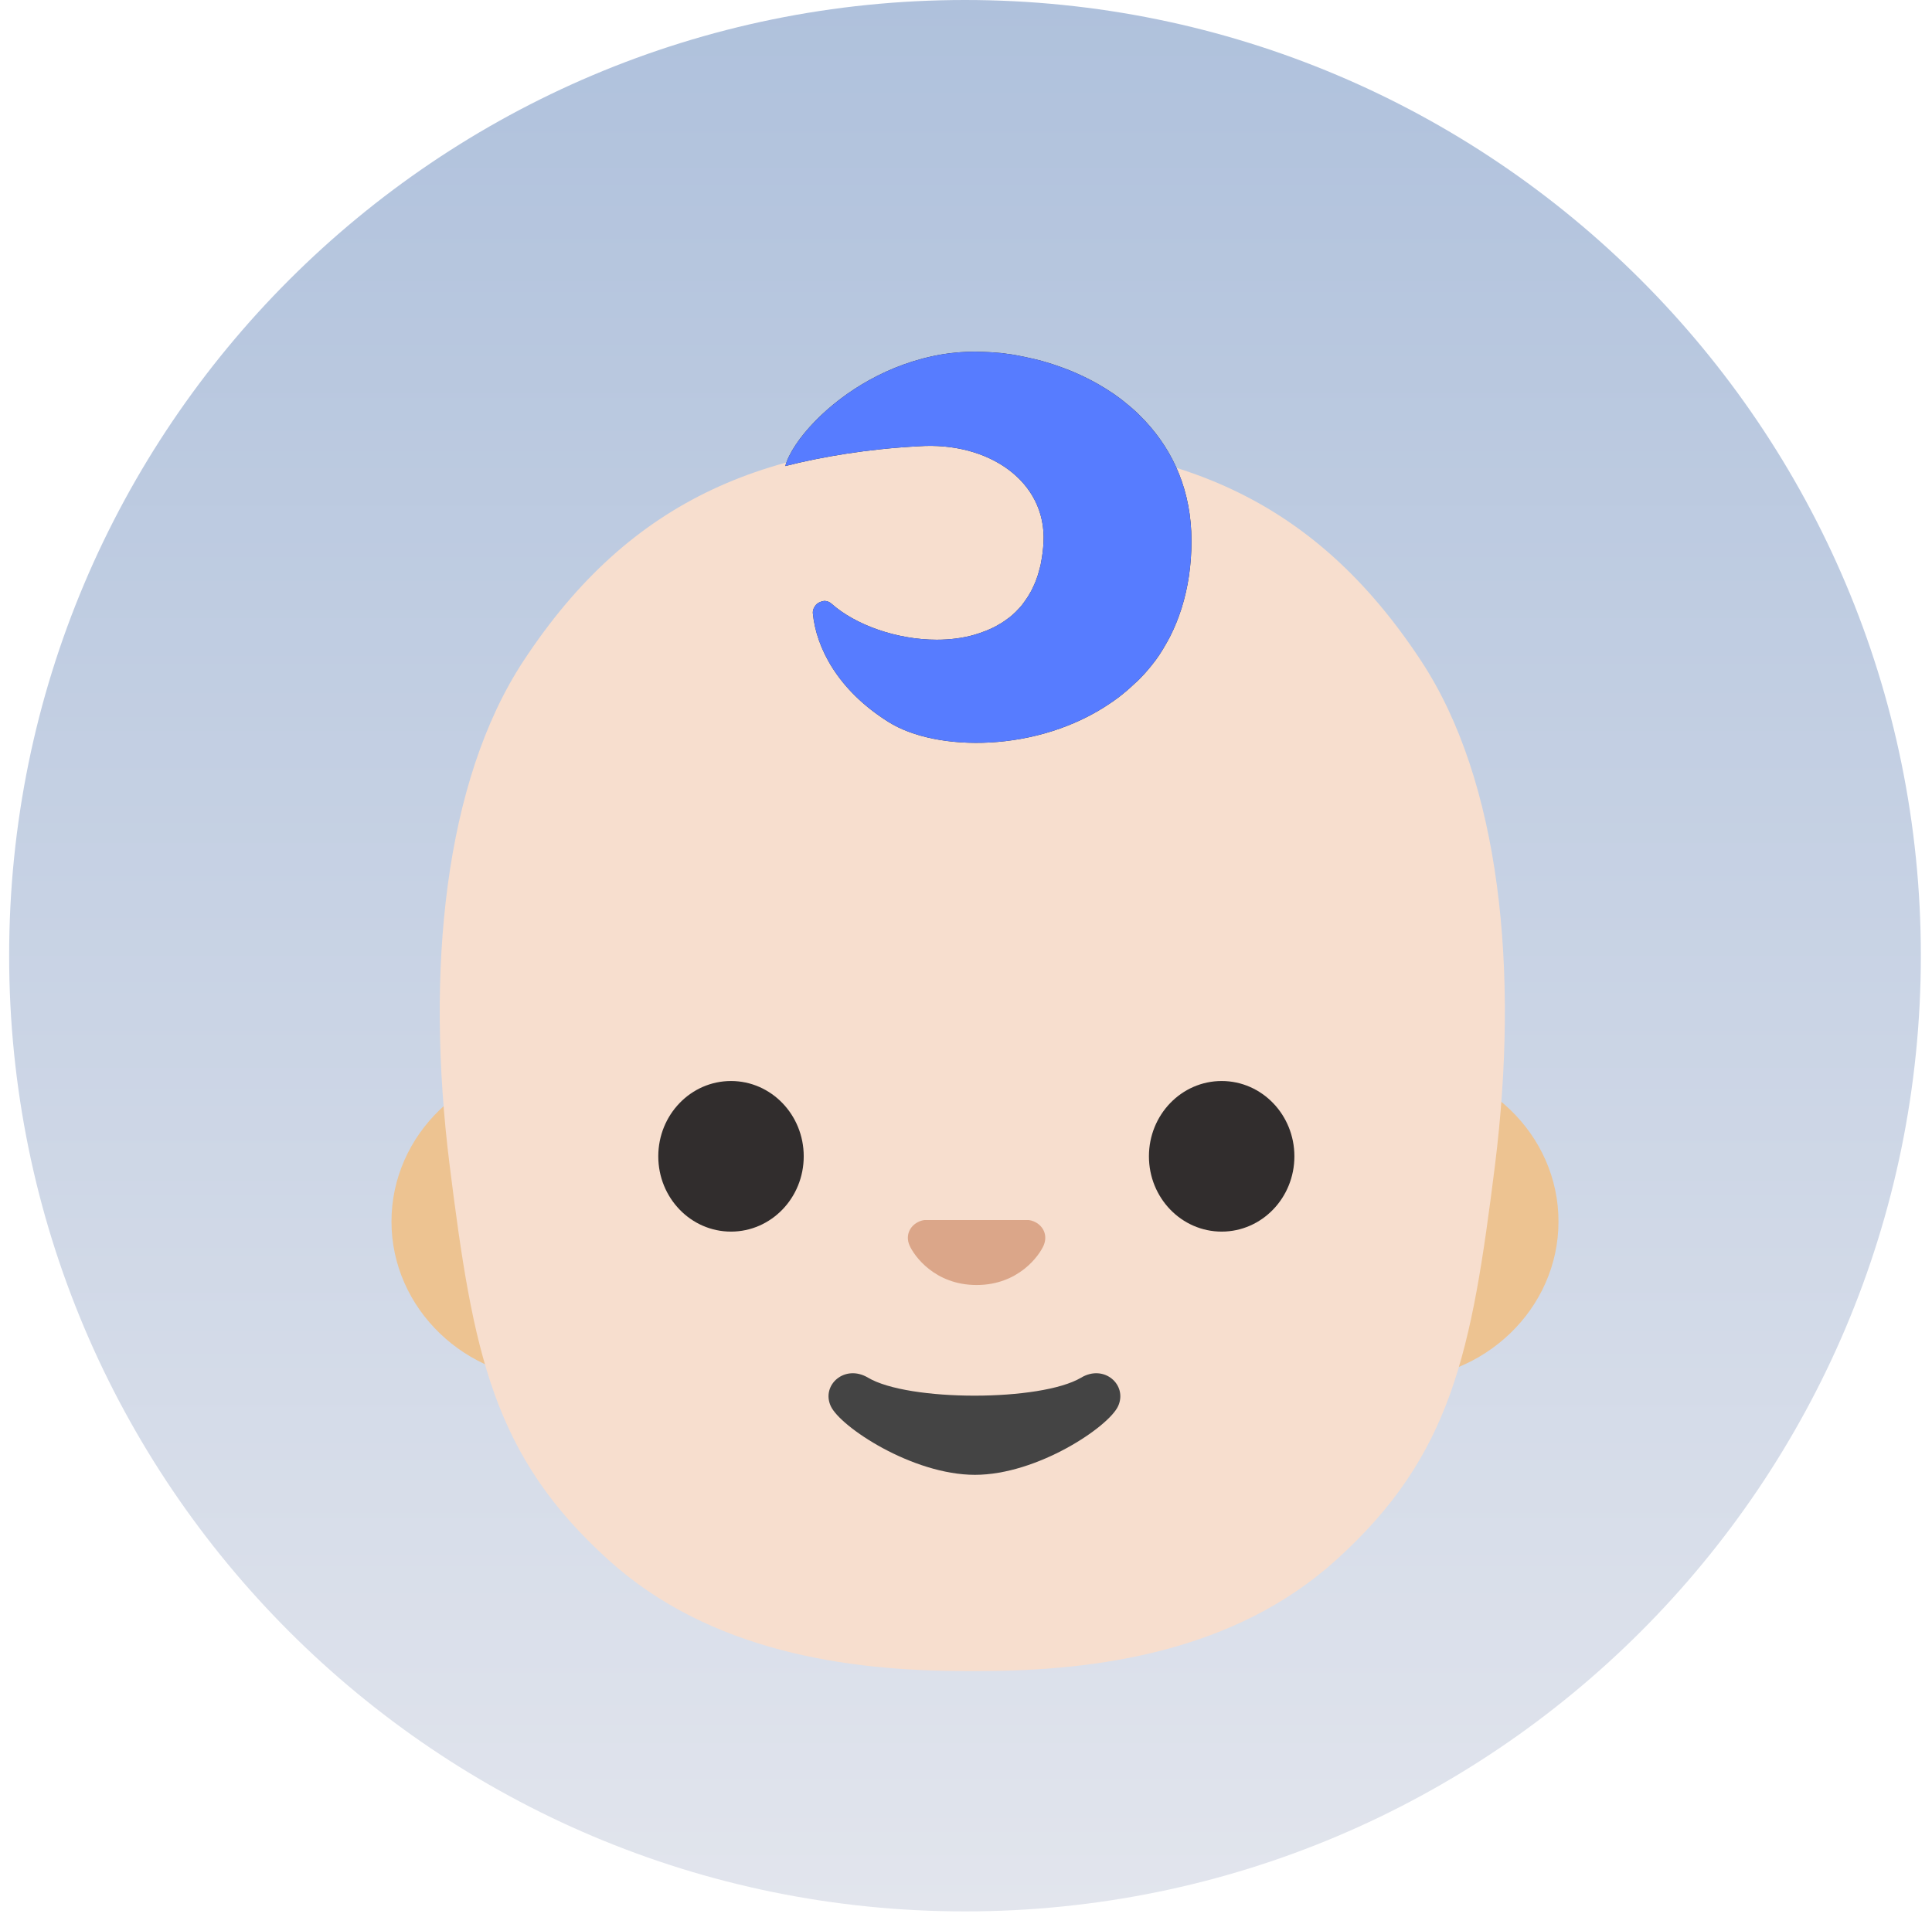
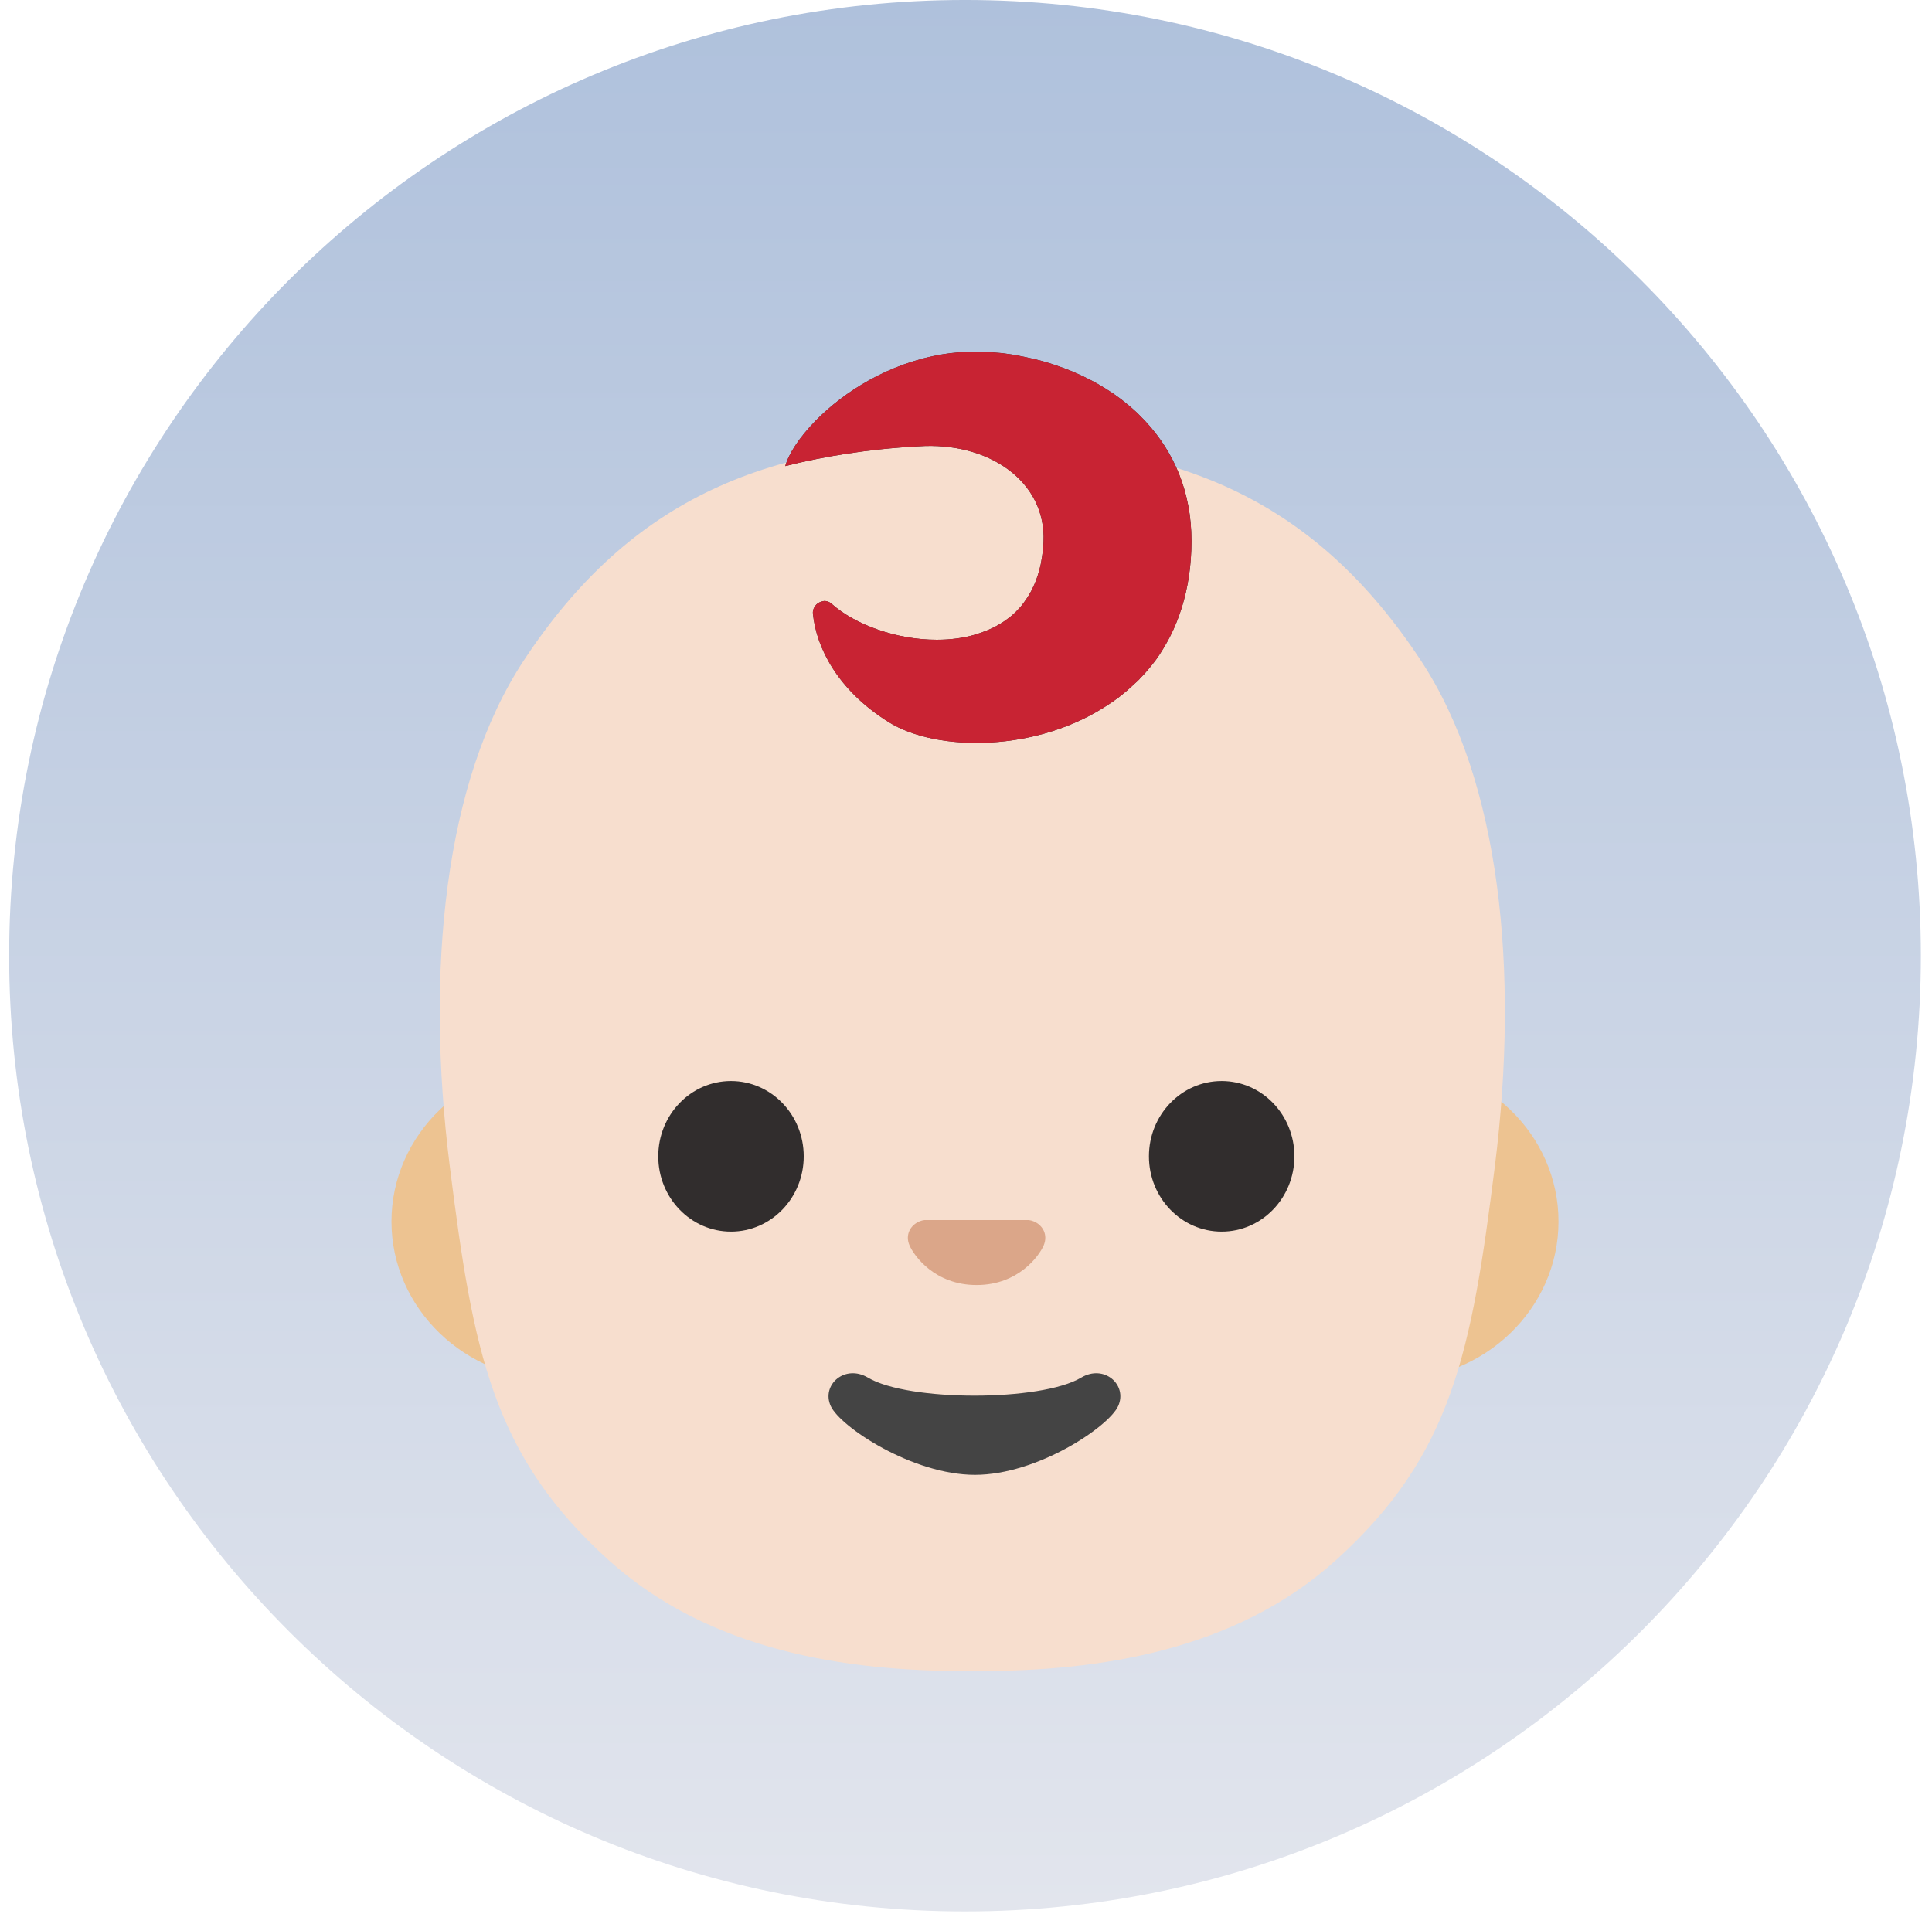
- <svg xmlns="http://www.w3.org/2000/svg" width="127" height="126" viewBox="0 0 127 126" fill="none">
-   <circle cx="63.434" cy="62.833" r="62.833" fill="url(#paint0_linear_4741_2342)" />
-   <path d="M91.646 69.91H36.535C30.596 69.91 25.734 74.588 25.734 80.313C25.734 86.03 30.596 90.715 36.535 90.715H91.646C97.585 90.715 102.447 86.038 102.447 80.313C102.454 74.588 97.592 69.91 91.646 69.91Z" fill="#EDC391" />
-   <path d="M93.425 43.463C86.335 32.677 77.195 28.988 63.915 28.988C50.635 28.988 41.494 32.67 34.404 43.463C29.211 51.372 27.956 63.803 29.557 76.611C31.099 88.924 32.376 95.682 40.019 102.58C46.659 108.57 55.674 109.862 63.406 109.862H64.424C72.156 109.862 81.178 108.57 87.811 102.58C95.454 95.682 96.73 88.924 98.272 76.611C99.873 63.803 98.619 51.364 93.425 43.463Z" fill="#F7DECE" />
-   <path d="M74.905 44.642C75.008 44.531 75.111 44.428 75.215 44.317C75.288 44.236 75.362 44.147 75.436 44.066C75.606 43.867 75.768 43.668 75.923 43.461L75.989 43.373C76.137 43.173 76.27 42.967 76.403 42.753C76.439 42.694 76.476 42.627 76.513 42.568C76.638 42.355 76.764 42.141 76.882 41.912C76.904 41.875 76.919 41.845 76.934 41.809C77.214 41.255 77.457 40.658 77.657 40.031L77.679 39.964C78.085 38.658 78.321 37.205 78.321 35.567C78.321 32.291 77.14 29.702 75.34 27.747C75.318 27.725 75.303 27.71 75.288 27.688C75.148 27.54 75.001 27.393 74.853 27.245L74.765 27.157C74.593 26.993 74.416 26.836 74.233 26.684C74.086 26.559 73.938 26.441 73.791 26.323C73.754 26.294 73.717 26.271 73.688 26.242L73.201 25.888C73.171 25.873 73.149 25.851 73.119 25.836C72.529 25.438 71.917 25.084 71.282 24.781C71.26 24.766 71.231 24.759 71.209 24.744C71.024 24.656 70.84 24.575 70.655 24.493L70.486 24.42C70.323 24.353 70.161 24.287 69.999 24.228C69.94 24.206 69.873 24.183 69.814 24.161C69.659 24.102 69.504 24.051 69.357 23.999L69.158 23.933C69.003 23.881 68.855 23.837 68.7 23.793C68.634 23.77 68.567 23.756 68.494 23.733C68.339 23.689 68.184 23.652 68.029 23.615L67.837 23.571C67.667 23.534 67.498 23.497 67.335 23.46C67.284 23.453 67.232 23.438 67.18 23.431C66.745 23.335 66.31 23.269 65.875 23.217C65.816 23.21 65.757 23.21 65.698 23.202C65.543 23.188 65.395 23.173 65.24 23.165C65.152 23.158 65.07 23.158 64.982 23.151C64.856 23.143 64.739 23.136 64.62 23.136C64.525 23.136 64.429 23.128 64.325 23.128C64.259 23.128 64.192 23.121 64.133 23.121H64.06C63.742 23.121 63.425 23.136 63.115 23.158C63.056 23.165 62.997 23.165 62.938 23.173C62.621 23.202 62.311 23.232 62.016 23.283C58.394 23.874 55.465 25.777 53.635 27.636C52.536 28.75 51.835 29.849 51.621 30.639H51.629C53.974 30.041 57.007 29.517 60.386 29.34C64.96 29.023 68.781 31.628 68.597 35.626C68.575 36.106 68.516 36.556 68.435 36.976L68.412 37.102C68.376 37.264 68.331 37.426 68.287 37.581C68.265 37.655 68.243 37.729 68.228 37.795C68.184 37.928 68.139 38.061 68.088 38.194C68.058 38.275 68.022 38.356 67.985 38.437C67.933 38.555 67.881 38.666 67.83 38.769C67.785 38.858 67.741 38.939 67.689 39.02C67.638 39.116 67.579 39.212 67.52 39.3C67.461 39.389 67.394 39.477 67.335 39.566C67.284 39.639 67.232 39.713 67.173 39.787C67.077 39.905 66.974 40.016 66.871 40.119C66.841 40.149 66.812 40.185 66.782 40.215C66.642 40.355 66.494 40.481 66.339 40.606C66.31 40.628 66.273 40.65 66.243 40.672C66.118 40.77 65.987 40.861 65.853 40.945C65.808 40.968 65.771 40.997 65.727 41.019C65.594 41.1 65.462 41.174 65.329 41.24C65.284 41.263 65.248 41.285 65.203 41.3C65.063 41.366 64.915 41.432 64.761 41.491C64.731 41.506 64.694 41.521 64.657 41.528C64.488 41.595 64.318 41.654 64.141 41.705C64.126 41.713 64.111 41.713 64.097 41.72C63.3 41.956 62.444 42.059 61.574 42.059C58.947 42.059 56.225 41.086 54.661 39.691C54.531 39.574 54.363 39.508 54.188 39.507C54.152 39.507 54.115 39.522 54.085 39.529C54.056 39.536 54.019 39.536 53.989 39.551C53.945 39.566 53.901 39.581 53.856 39.603C53.783 39.639 53.724 39.684 53.665 39.736C53.65 39.75 53.643 39.765 53.628 39.78C53.576 39.839 53.532 39.913 53.495 39.986C53.488 40.001 53.488 40.008 53.48 40.023C53.443 40.119 53.421 40.23 53.436 40.348C53.657 42.576 55.059 45.365 58.394 47.46C61.566 49.459 68.243 49.481 72.994 46.228L73.127 46.139C73.267 46.036 73.415 45.933 73.555 45.829C73.614 45.785 73.68 45.733 73.739 45.682C73.946 45.52 74.145 45.35 74.337 45.173L74.624 44.907C74.728 44.826 74.816 44.73 74.905 44.642Z" fill="#312D2D" />
-   <path d="M74.905 44.642C75.008 44.531 75.111 44.428 75.215 44.317C75.288 44.236 75.362 44.147 75.436 44.066C75.606 43.867 75.768 43.668 75.923 43.461L75.989 43.373C76.137 43.173 76.27 42.967 76.403 42.753C76.439 42.694 76.476 42.627 76.513 42.568C76.638 42.355 76.764 42.141 76.882 41.912C76.904 41.875 76.919 41.845 76.934 41.809C77.214 41.255 77.457 40.658 77.657 40.031L77.679 39.964C78.085 38.658 78.321 37.205 78.321 35.567C78.321 32.291 77.14 29.702 75.34 27.747C75.318 27.725 75.303 27.71 75.288 27.688C75.148 27.54 75.001 27.393 74.853 27.245L74.765 27.157C74.593 26.993 74.416 26.836 74.233 26.684C74.086 26.559 73.938 26.441 73.791 26.323C73.754 26.294 73.717 26.271 73.688 26.242L73.201 25.888C73.171 25.873 73.149 25.851 73.119 25.836C72.529 25.438 71.917 25.084 71.282 24.781C71.26 24.766 71.231 24.759 71.209 24.744C71.024 24.656 70.84 24.575 70.655 24.493L70.486 24.42C70.323 24.353 70.161 24.287 69.999 24.228C69.94 24.206 69.873 24.183 69.814 24.161C69.659 24.102 69.504 24.051 69.357 23.999L69.158 23.933C69.003 23.881 68.855 23.837 68.7 23.793C68.634 23.77 68.567 23.756 68.494 23.733C68.339 23.689 68.184 23.652 68.029 23.615L67.837 23.571C67.667 23.534 67.498 23.497 67.335 23.46C67.284 23.453 67.232 23.438 67.18 23.431C66.745 23.335 66.31 23.269 65.875 23.217C65.816 23.21 65.757 23.21 65.698 23.202C65.543 23.188 65.395 23.173 65.24 23.165C65.152 23.158 65.07 23.158 64.982 23.151C64.856 23.143 64.739 23.136 64.62 23.136C64.525 23.136 64.429 23.128 64.325 23.128C64.259 23.128 64.192 23.121 64.133 23.121H64.06C63.742 23.121 63.425 23.136 63.115 23.158C63.056 23.165 62.997 23.165 62.938 23.173C62.621 23.202 62.311 23.232 62.016 23.283C58.394 23.874 55.465 25.777 53.635 27.636C52.536 28.75 51.835 29.849 51.621 30.639H51.629C53.974 30.041 57.007 29.517 60.386 29.34C64.96 29.023 68.781 31.628 68.597 35.626C68.575 36.106 68.516 36.556 68.435 36.976L68.412 37.102C68.376 37.264 68.331 37.426 68.287 37.581C68.265 37.655 68.243 37.729 68.228 37.795C68.184 37.928 68.139 38.061 68.088 38.194C68.058 38.275 68.022 38.356 67.985 38.437C67.933 38.555 67.881 38.666 67.83 38.769C67.785 38.858 67.741 38.939 67.689 39.02C67.638 39.116 67.579 39.212 67.52 39.3C67.461 39.389 67.394 39.477 67.335 39.566C67.284 39.639 67.232 39.713 67.173 39.787C67.077 39.905 66.974 40.016 66.871 40.119C66.841 40.149 66.812 40.185 66.782 40.215C66.642 40.355 66.494 40.481 66.339 40.606C66.31 40.628 66.273 40.65 66.243 40.672C66.118 40.77 65.987 40.861 65.853 40.945C65.808 40.968 65.771 40.997 65.727 41.019C65.594 41.1 65.462 41.174 65.329 41.24C65.284 41.263 65.248 41.285 65.203 41.3C65.063 41.366 64.915 41.432 64.761 41.491C64.731 41.506 64.694 41.521 64.657 41.528C64.488 41.595 64.318 41.654 64.141 41.705C64.126 41.713 64.111 41.713 64.097 41.72C63.3 41.956 62.444 42.059 61.574 42.059C58.947 42.059 56.225 41.086 54.661 39.691C54.531 39.574 54.363 39.508 54.188 39.507C54.152 39.507 54.115 39.522 54.085 39.529C54.056 39.536 54.019 39.536 53.989 39.551C53.945 39.566 53.901 39.581 53.856 39.603C53.783 39.639 53.724 39.684 53.665 39.736C53.65 39.75 53.643 39.765 53.628 39.78C53.576 39.839 53.532 39.913 53.495 39.986C53.488 40.001 53.488 40.008 53.48 40.023C53.443 40.119 53.421 40.23 53.436 40.348C53.657 42.576 55.059 45.365 58.394 47.46C61.566 49.459 68.243 49.481 72.994 46.228L73.127 46.139C73.267 46.036 73.415 45.933 73.555 45.829C73.614 45.785 73.68 45.733 73.739 45.682C73.946 45.52 74.145 45.35 74.337 45.173L74.624 44.907C74.728 44.826 74.816 44.73 74.905 44.642Z" fill="#577CFF" />
-   <path d="M67.937 80.294C67.838 80.253 67.733 80.226 67.627 80.213H60.766C60.662 80.228 60.559 80.25 60.456 80.294C59.836 80.545 59.489 81.194 59.785 81.873C60.08 82.559 61.444 84.484 64.196 84.484C66.948 84.484 68.313 82.559 68.608 81.873C68.896 81.187 68.556 80.545 67.937 80.294Z" fill="#DBA689" />
-   <path d="M48.052 80.973C50.693 80.973 52.833 78.757 52.833 76.023C52.833 73.289 50.693 71.072 48.052 71.072C45.412 71.072 43.272 73.289 43.272 76.023C43.272 78.757 45.412 80.973 48.052 80.973Z" fill="#312D2D" />
-   <path d="M80.306 80.973C82.946 80.973 85.087 78.757 85.087 76.023C85.087 73.289 82.946 71.072 80.306 71.072C77.666 71.072 75.525 73.289 75.525 76.023C75.525 78.757 77.666 80.973 80.306 80.973Z" fill="#312D2D" />
-   <path d="M71.068 90.575C68.412 92.154 59.706 92.154 57.058 90.575C55.531 89.668 53.974 91.055 54.608 92.442C55.228 93.807 59.979 96.964 64.088 96.964C68.191 96.964 72.883 93.807 73.502 92.442C74.129 91.055 72.588 89.668 71.068 90.575Z" fill="#444444" />
+ <svg xmlns="http://www.w3.org/2000/svg" id="eQcG1FE3nPj1" viewBox="0 0 127 126" shape-rendering="geometricPrecision" text-rendering="geometricPrecision" project-id="593d97a790fa4c939dcbf083878dc9b1" export-id="24087b22c7994295932f49407ef818cc" cached="false">
  <defs>
-     <linearGradient id="paint0_linear_4741_2342" x1="63.434" y1="0" x2="63.434" y2="125.665" gradientUnits="userSpaceOnUse">
-       <stop stop-color="#AFC1DC" />
-       <stop offset="1" stop-color="#E2E5ED" />
+     <linearGradient id="eQcG1FE3nPj2-fill" x1="0" y1="-62.833" x2="0" y2="62.833" spreadMethod="pad" gradientUnits="userSpaceOnUse" gradientTransform="translate(0 0)">
+       <stop id="eQcG1FE3nPj2-fill-0" offset="0%" stop-color="#afc1dc" />
+       <stop id="eQcG1FE3nPj2-fill-1" offset="100%" stop-color="#e2e5ed" />
    </linearGradient>
  </defs>
+   <circle r="62.833" transform="translate(63.434 62.8325)" fill="url(#eQcG1FE3nPj2-fill)" />
+   <path d="M91.646,69.91h-55.111c-5.939,0-10.801,4.677-10.801,10.402c0,5.718,4.862,10.402,10.801,10.402h55.111c5.939,0,10.801-4.677,10.801-10.402.007-5.725-4.855-10.402-10.801-10.402Z" fill="#edc391" />
+   <path d="M93.425,43.463c-7.09-10.786-16.231-14.475-29.51-14.475s-22.421,3.681-29.51,14.475c-5.194,7.909-6.448,20.34-4.847,33.148c1.542,12.313,2.818,19.071,10.461,25.969c6.64,5.99,15.655,7.282,23.387,7.282h1.018c7.732,0,16.755-1.292,23.387-7.282c7.643-6.898,8.919-13.656,10.461-25.969c1.601-12.807.347-25.246-4.847-33.148Z" fill="#f7dece" />
+   <path d="M74.905,44.642c.103-.111.207-.214.31-.325.074-.081.147-.17.221-.251.17-.199.332-.398.487-.605l.066-.088c.148-.199.28-.406.413-.62.037-.059.074-.125.111-.184.125-.214.251-.428.369-.657.022-.037.037-.066.052-.103.28-.553.524-1.151.723-1.778l.022-.066c.406-1.306.642-2.759.642-4.397c0-3.276-1.18-5.865-2.981-7.82-.022-.022-.037-.037-.052-.059-.14-.147-.288-.295-.435-.443l-.089-.089c-.172-.163-.349-.321-.531-.472-.147-.125-.295-.243-.443-.361-.037-.029-.074-.052-.103-.081l-.487-.354c-.029-.015-.052-.037-.081-.052-.59-.398-1.202-.753-1.837-1.055-.022-.015-.052-.022-.074-.037-.184-.089-.369-.17-.553-.251l-.17-.074c-.162-.066-.325-.133-.487-.192-.059-.022-.125-.044-.184-.066-.155-.059-.31-.111-.458-.162l-.199-.066c-.155-.052-.302-.096-.457-.14-.066-.022-.133-.037-.206-.059-.155-.044-.31-.081-.465-.118l-.192-.044c-.17-.037-.339-.074-.502-.111-.052-.007-.103-.022-.155-.029-.435-.096-.871-.162-1.306-.214-.059-.007-.118-.007-.177-.015-.155-.015-.302-.029-.458-.037-.088-.007-.17-.007-.258-.015-.125-.007-.243-.015-.361-.015-.096,0-.192-.007-.295-.007-.066,0-.133-.007-.192-.007h-.074c-.317,0-.634.015-.944.037-.059.007-.118.007-.177.015-.317.029-.627.059-.922.111-3.622.59-6.551,2.494-8.381,4.353-1.099,1.114-1.8,2.213-2.014,3.003h.007c2.346-.598,5.378-1.121,8.757-1.298c4.574-.317,8.396,2.287,8.211,6.286-.022.48-.081.93-.162,1.35l-.022.125c-.037.162-.081.325-.125.48-.022.074-.044.147-.059.214-.044.133-.089.266-.14.398-.029.081-.066.162-.103.243-.052.118-.103.229-.155.332-.044.088-.088.17-.14.251-.052.096-.111.192-.17.28s-.125.177-.184.266c-.052.074-.103.147-.162.221-.096.118-.199.229-.302.332-.029.029-.059.066-.088.096-.14.14-.288.266-.443.391-.029.022-.066.044-.096.066-.126.098-.256.189-.391.273-.044.022-.081.052-.125.074-.133.081-.266.155-.398.221-.044.022-.081.044-.125.059-.14.066-.288.133-.443.192-.029.015-.066.029-.103.037-.17.066-.339.125-.516.177-.015.007-.029.007-.044.015-.797.236-1.653.339-2.523.339-2.626,0-5.349-.974-6.913-2.368-.129-.118-.297-.183-.472-.184-.037,0-.074.015-.103.022s-.066.007-.096.022c-.044.015-.088.029-.133.052-.074.037-.133.081-.192.133-.015.015-.022.029-.037.044-.052.059-.096.133-.133.207-.007.015-.007.022-.015.037-.037.096-.059.206-.044.325.221,2.228,1.623,5.017,4.958,7.112c3.172,1.999,9.849,2.022,14.6-1.232l.133-.088c.14-.103.288-.207.428-.31.059-.044.125-.096.184-.148.207-.162.406-.332.598-.509l.288-.266c.103-.081.192-.177.28-.266Z" fill="#312d2d" />
+   <path d="M74.905,44.642c.103-.111.207-.214.31-.325.074-.081.147-.17.221-.251.17-.199.332-.398.487-.605l.066-.088c.148-.199.28-.406.413-.62.037-.059.074-.125.111-.184.125-.214.251-.428.369-.657.022-.037.037-.066.052-.103.28-.553.524-1.151.723-1.778l.022-.066c.406-1.306.642-2.759.642-4.397c0-3.276-1.18-5.865-2.981-7.82-.022-.022-.037-.037-.052-.059-.14-.147-.288-.295-.435-.443l-.089-.089c-.172-.163-.349-.321-.531-.472-.147-.125-.295-.243-.443-.361-.037-.029-.074-.052-.103-.081l-.487-.354c-.029-.015-.052-.037-.081-.052-.59-.398-1.202-.753-1.837-1.055-.022-.015-.052-.022-.074-.037-.184-.089-.369-.17-.553-.251l-.17-.074c-.162-.066-.325-.133-.487-.192-.059-.022-.125-.044-.184-.066-.155-.059-.31-.111-.458-.162l-.199-.066c-.155-.052-.302-.096-.457-.14-.066-.022-.133-.037-.206-.059-.155-.044-.31-.081-.465-.118l-.192-.044c-.17-.037-.339-.074-.502-.111-.052-.007-.103-.022-.155-.029-.435-.096-.871-.162-1.306-.214-.059-.007-.118-.007-.177-.015-.155-.015-.302-.029-.458-.037-.088-.007-.17-.007-.258-.015-.125-.007-.243-.015-.361-.015-.096,0-.192-.007-.295-.007-.066,0-.133-.007-.192-.007h-.074c-.317,0-.634.015-.944.037-.059.007-.118.007-.177.015-.317.029-.627.059-.922.111-3.622.59-6.551,2.494-8.381,4.353-1.099,1.114-1.8,2.213-2.014,3.003h.007c2.346-.598,5.378-1.121,8.757-1.298c4.574-.317,8.396,2.287,8.211,6.286-.022.48-.081.93-.162,1.35l-.022.125c-.037.162-.081.325-.125.48-.022.074-.044.147-.059.214-.044.133-.089.266-.14.398-.029.081-.066.162-.103.243-.052.118-.103.229-.155.332-.044.088-.088.17-.14.251-.052.096-.111.192-.17.28s-.125.177-.184.266c-.052.074-.103.147-.162.221-.096.118-.199.229-.302.332-.029.029-.059.066-.088.096-.14.14-.288.266-.443.391-.029.022-.066.044-.096.066-.126.098-.256.189-.391.273-.044.022-.081.052-.125.074-.133.081-.266.155-.398.221-.044.022-.081.044-.125.059-.14.066-.288.133-.443.192-.029.015-.066.029-.103.037-.17.066-.339.125-.516.177-.015.007-.029.007-.044.015-.797.236-1.653.339-2.523.339-2.626,0-5.349-.974-6.913-2.368-.129-.118-.297-.183-.472-.184-.037,0-.074.015-.103.022s-.066.007-.096.022c-.044.015-.088.029-.133.052-.074.037-.133.081-.192.133-.015.015-.022.029-.037.044-.052.059-.096.133-.133.207-.007.015-.007.022-.015.037-.037.096-.059.206-.044.325.221,2.228,1.623,5.017,4.958,7.112c3.172,1.999,9.849,2.022,14.6-1.232l.133-.088c.14-.103.288-.207.428-.31.059-.044.125-.096.184-.147.207-.162.406-.332.598-.509l.288-.266c.103-.081.192-.177.28-.266Z" fill="#c82333" />
+   <path d="M67.937,80.294c-.099-.041-.203-.068-.31-.081h-6.861c-.103.015-.207.037-.31.081-.62.251-.967.9-.671,1.579.295.686,1.66,2.612,4.412,2.612s4.117-1.925,4.412-2.612c.288-.686-.052-1.328-.671-1.579Z" fill="#dba689" />
+   <path d="M48.052,80.973c2.64,0,4.781-2.216,4.781-4.95s-2.14-4.95-4.781-4.95-4.781,2.216-4.781,4.95s2.14,4.95,4.781,4.95Z" fill="#312d2d" />
+   <path d="M80.306,80.973c2.64,0,4.781-2.216,4.781-4.95s-2.14-4.95-4.781-4.95-4.781,2.216-4.781,4.95s2.14,4.95,4.781,4.95Z" fill="#312d2d" />
+   <path d="M71.068,90.575c-2.656,1.579-11.361,1.579-14.01,0-1.527-.907-3.084.479-2.449,1.867.62,1.365,5.371,4.522,9.48,4.522c4.102,0,8.794-3.158,9.414-4.522.627-1.387-.915-2.774-2.435-1.867Z" fill="#444" />
</svg>
